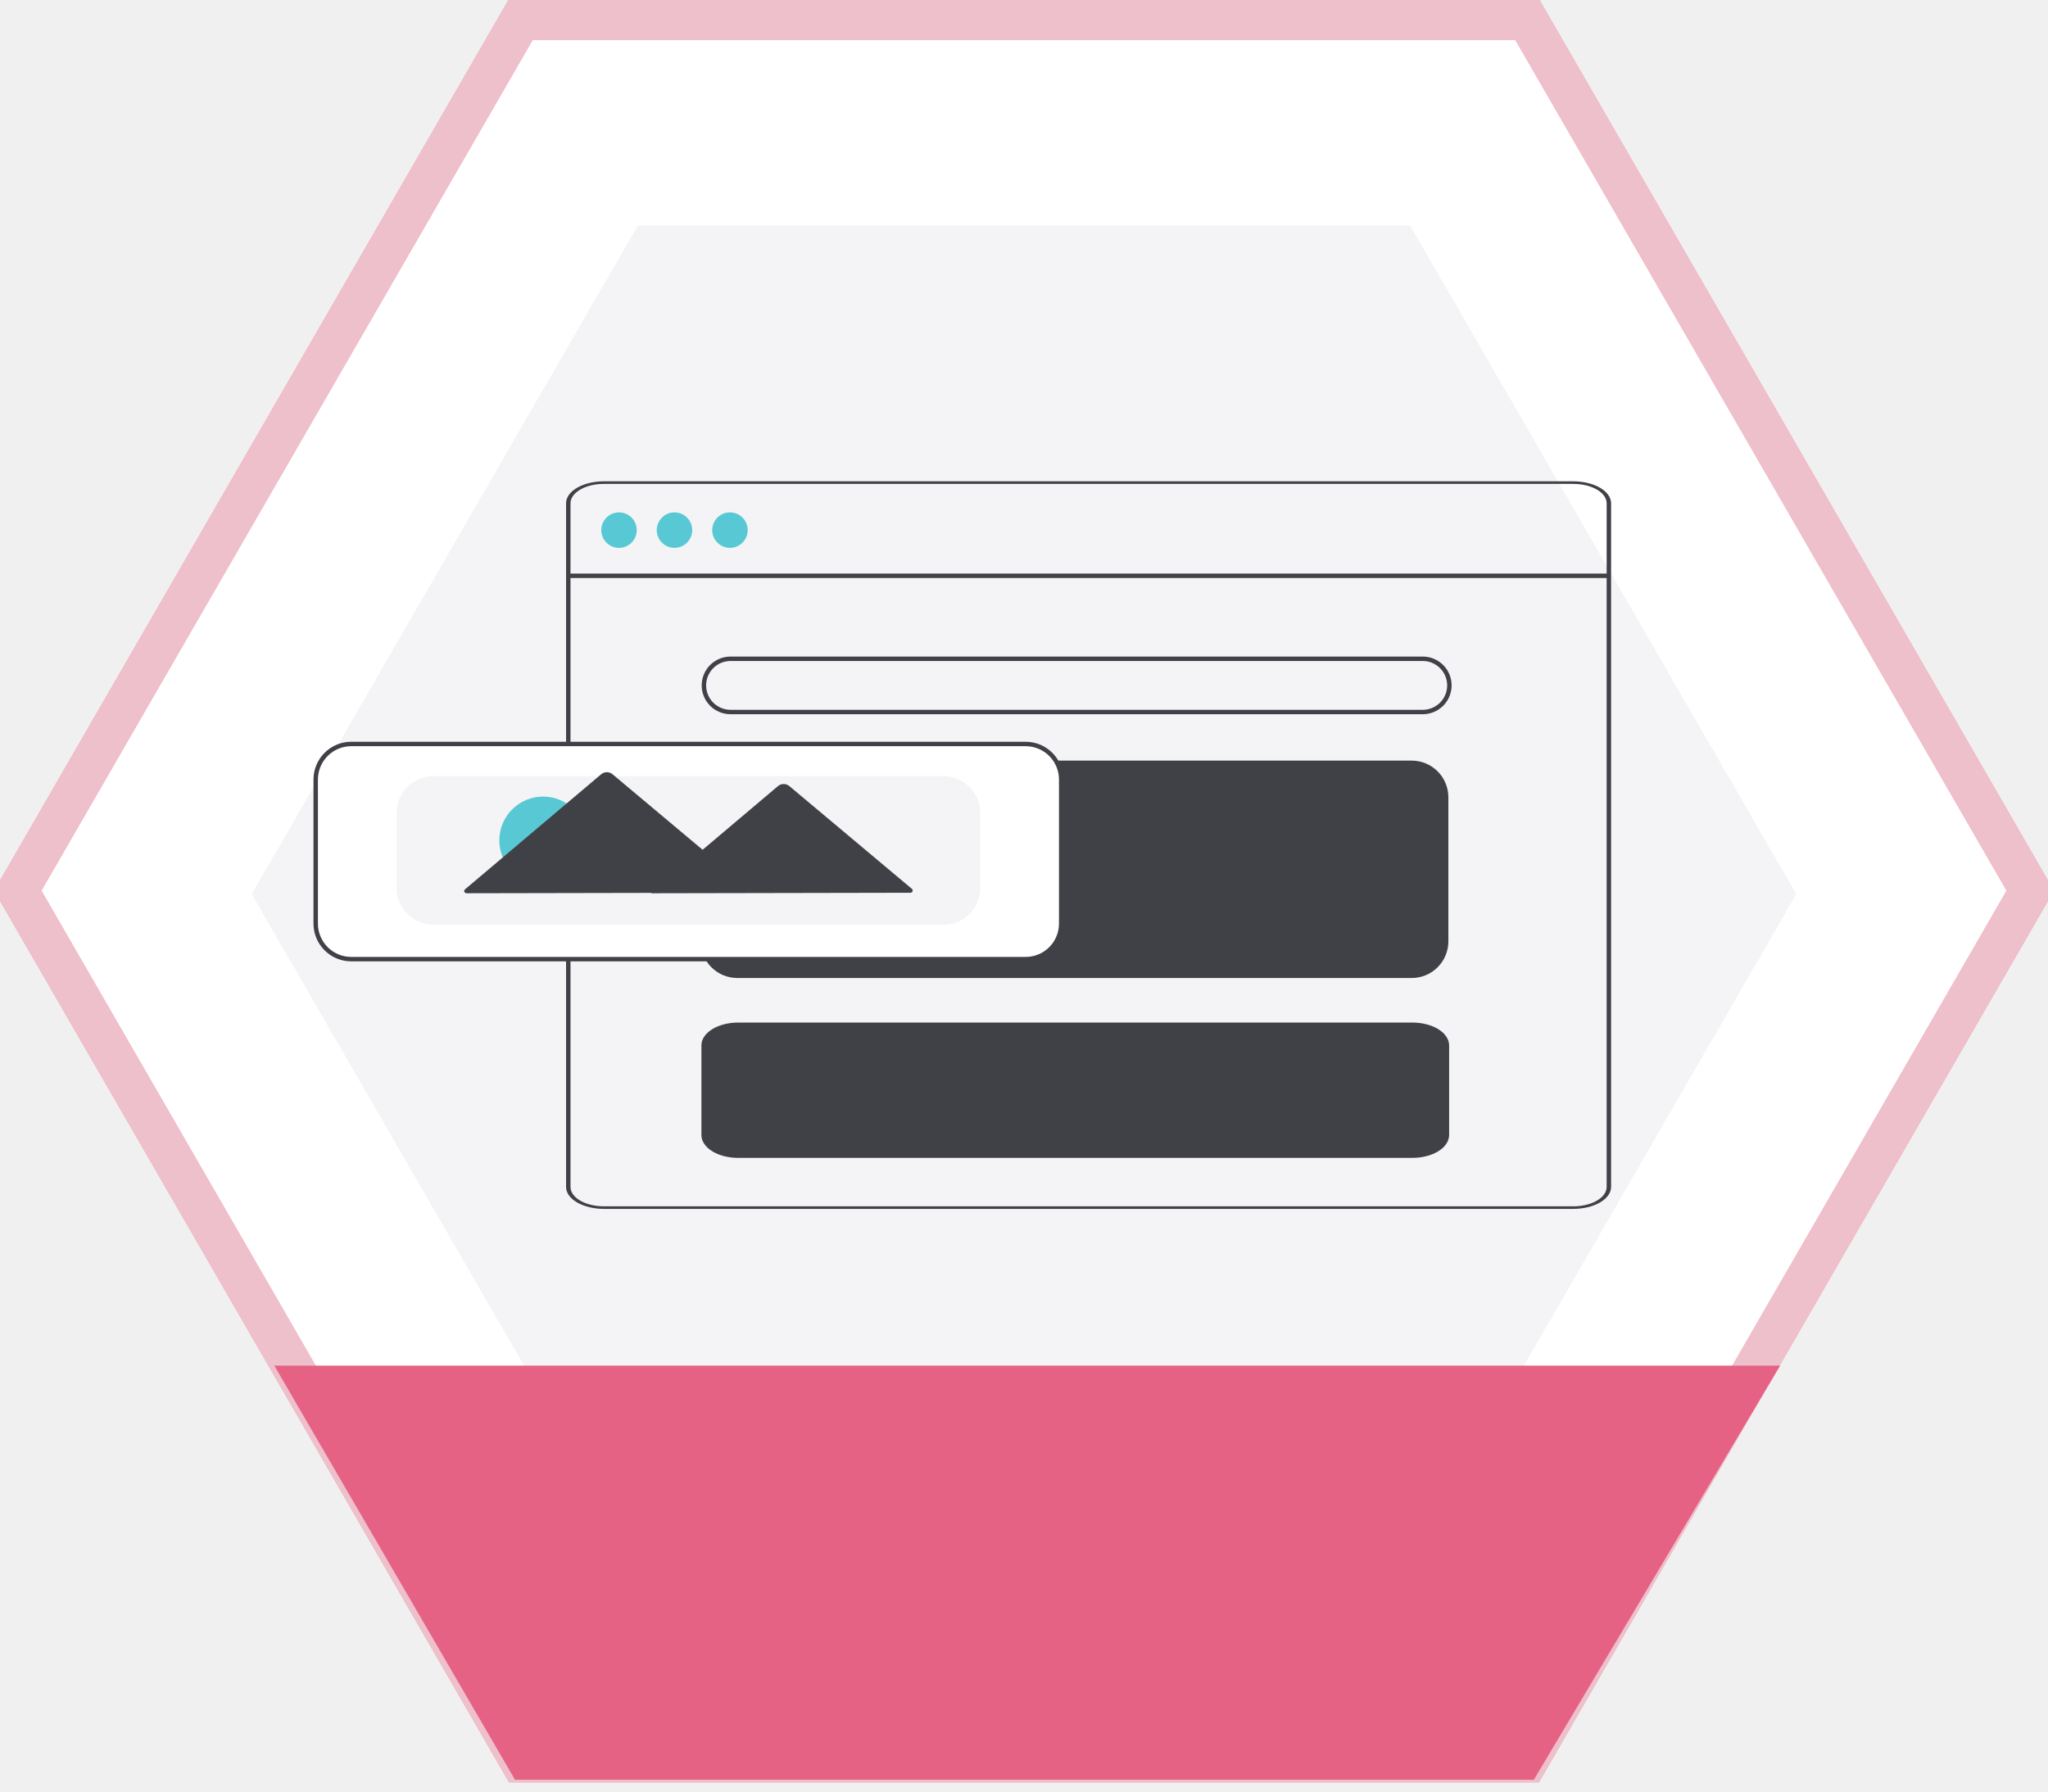
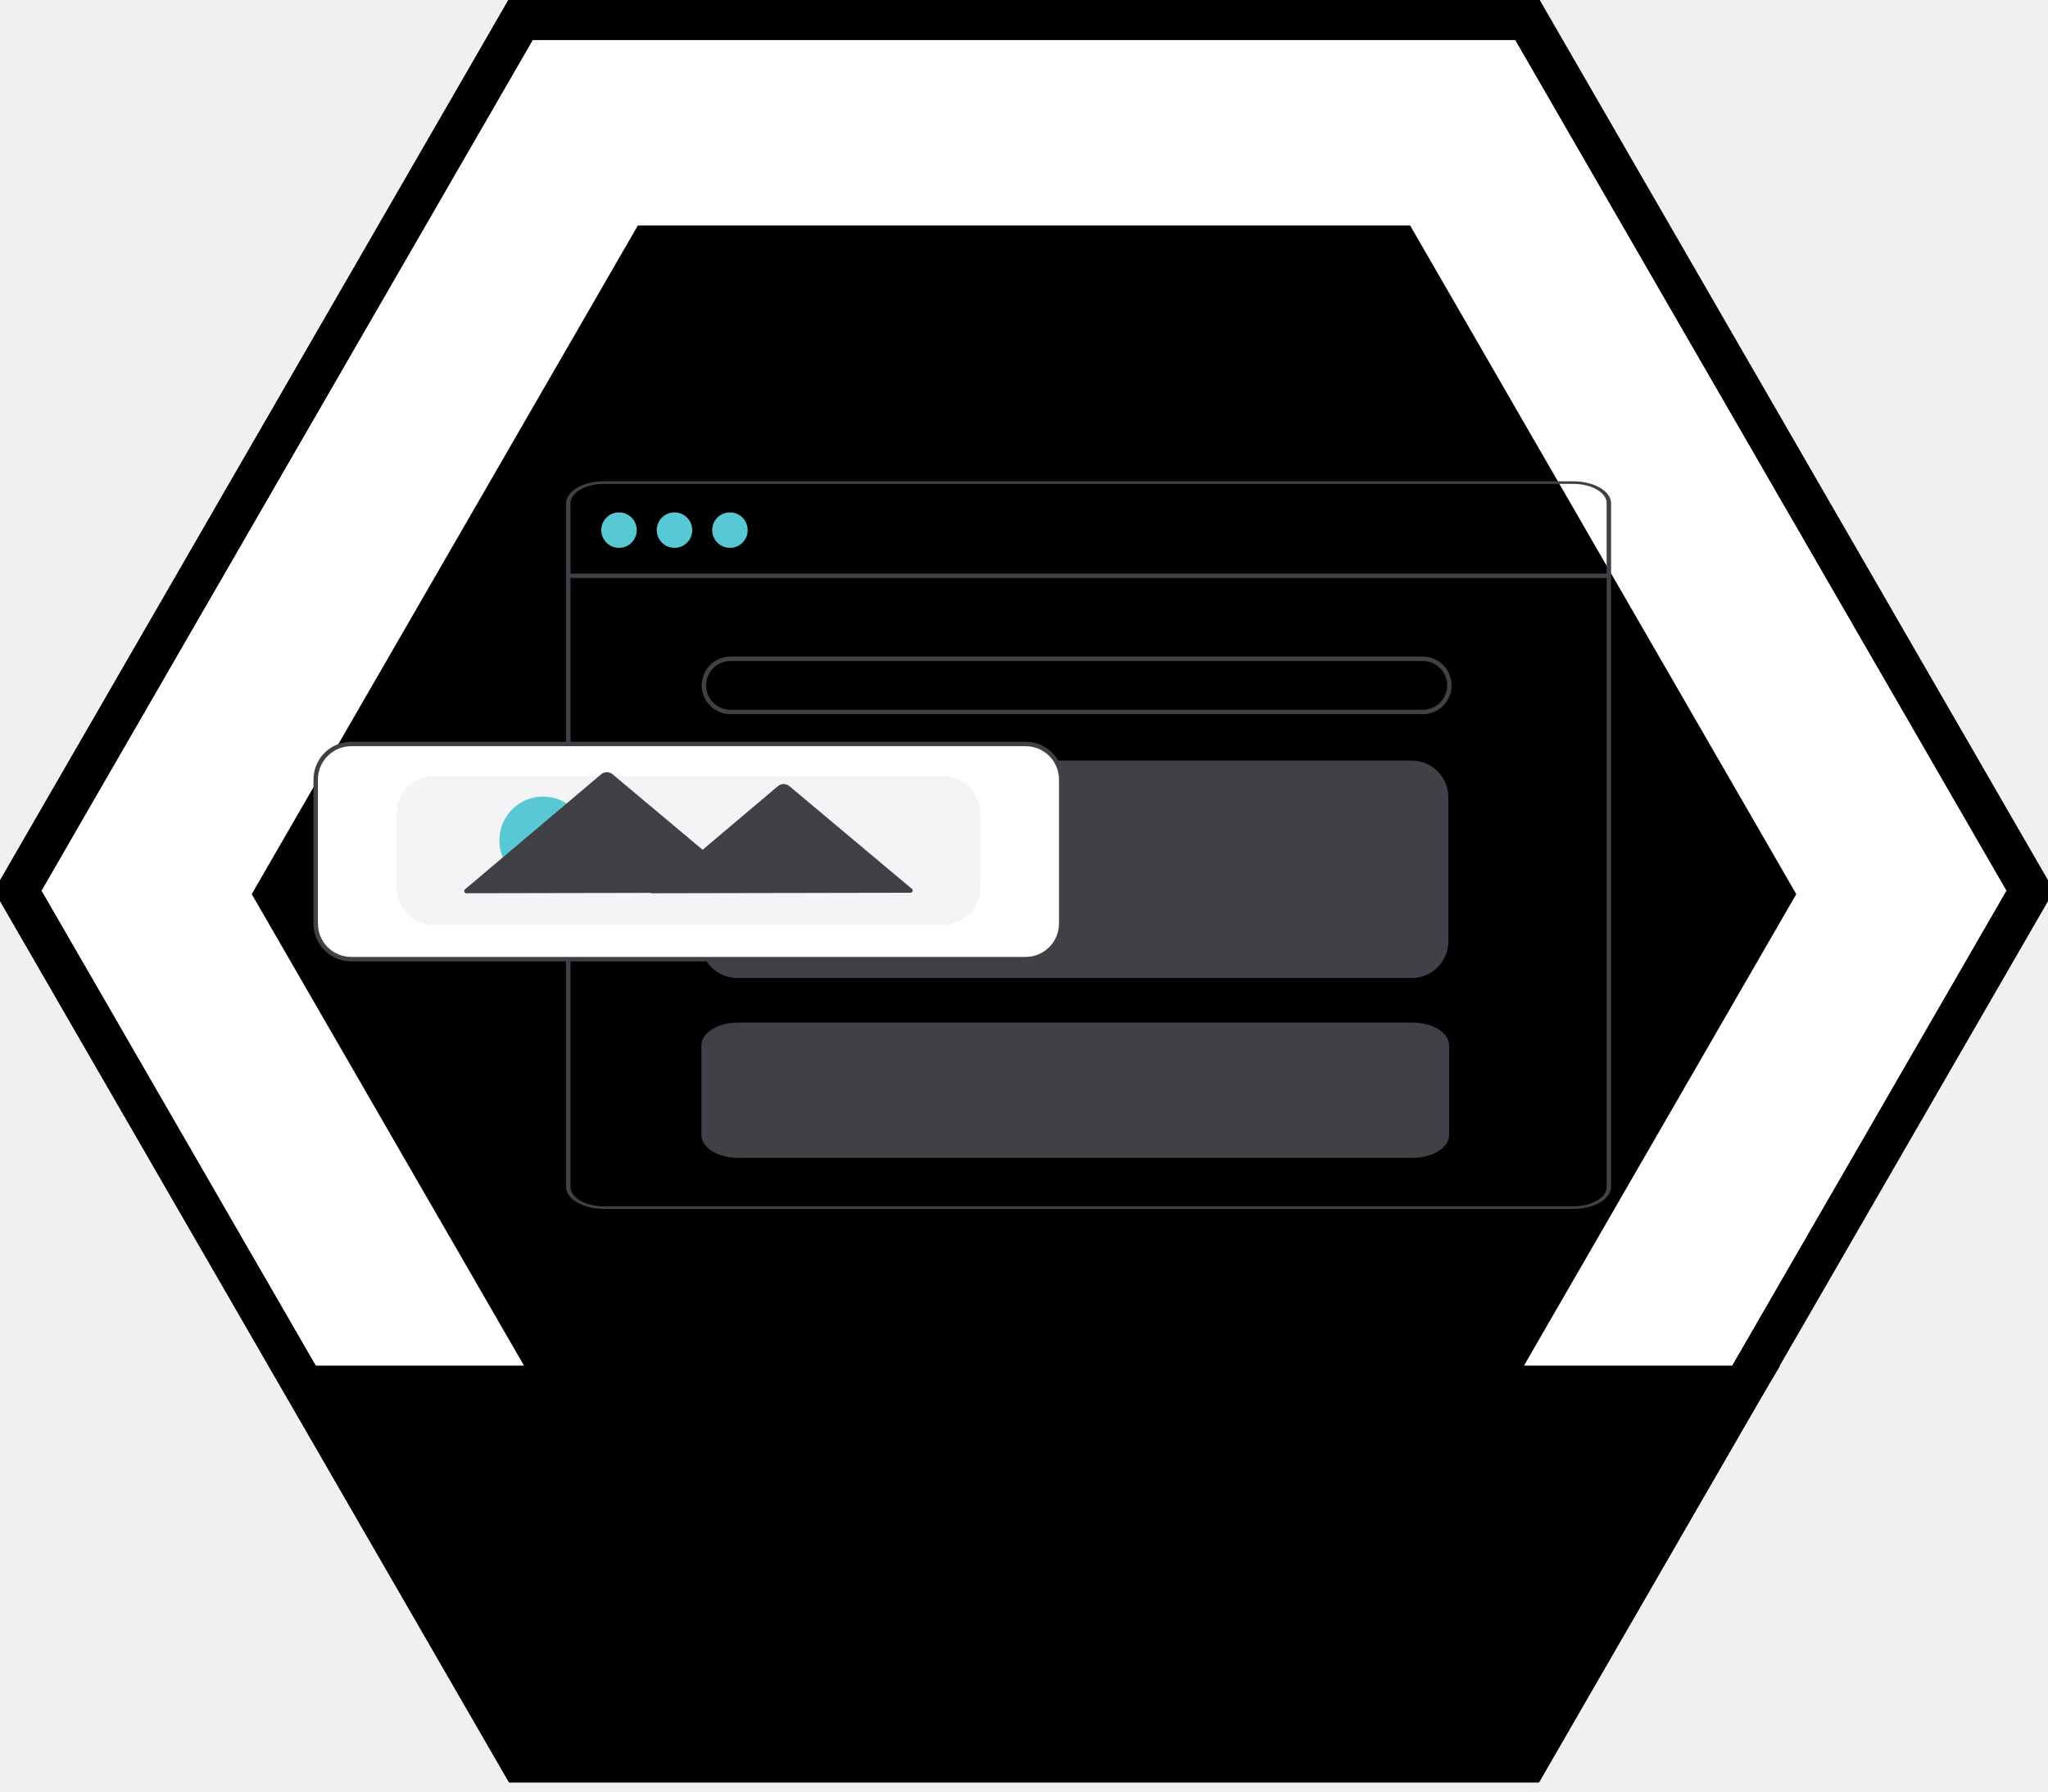
<svg xmlns="http://www.w3.org/2000/svg" class="badge" id="badge" width="400" height="350" viewBox="0 0 400 350" fill="none">
-   <path class="badge-border--hidden" fill="#FFFFFF" d="M298.268 3.795L396.536 174L298.268 344.205L101.732 344.205L3.464 174L101.732 3.795L298.268 3.795Z" stroke="#FF94A9" stroke-width="8" />
-   <path class="badge-border" d="M298.268 3.795L396.536 174L298.268 344.205L101.732 344.205L3.464 174L101.732 3.795L298.268 3.795Z" stroke="#EEC0CC" stroke-width="8" />
-   <path class="badge__bg" d="M124.583 305.3H275.416L350.833 174.674L275.417 44.049H124.583L49.166 174.674L124.583 305.3Z" fill="#F4F4F6" />
-   <path d="M53.575 266.78H347.689L299.581 347.689H100.589L53.575 266.78Z" fill="#E56284" />
+   <path class="badge__border--hidden" fill="#FFFFFF" d="M298.268 3.795L396.536 174L298.268 344.205L101.732 344.205L3.464 174L101.732 3.795L298.268 3.795Z" stroke="currentColor" stroke-width="8" />
+   <path class="badge__border" d="M298.268 3.795L396.536 174L298.268 344.205L101.732 344.205L3.464 174L101.732 3.795L298.268 3.795Z" stroke="currentColor" stroke-width="8" />
+   <path class="badge__bg" d="M124.583 305.3H275.416L350.833 174.674L275.417 44.049H124.583L49.166 174.674L124.583 305.3Z" fill="currentColor" />
+   <path class="badge__label-bg" d="M53.575 266.78H347.689L299.581 347.689H100.589L53.575 266.78Z" fill="currentColor" />
  <path d="M307.298 236.166H117.926C115.973 236.165 114.101 235.713 112.72 234.91C111.339 234.107 110.562 233.018 110.56 231.882V98.313C110.562 97.177 111.339 96.088 112.72 95.285C114.101 94.482 115.973 94.03 117.926 94.029H307.298C309.251 94.03 311.124 94.482 312.505 95.285C313.886 96.088 314.663 97.177 314.665 98.313V231.882C314.663 233.018 313.886 234.107 312.505 234.91C311.124 235.713 309.251 236.165 307.298 236.166V236.166ZM117.926 94.533C116.203 94.534 114.551 94.933 113.332 95.642C112.114 96.35 111.428 97.311 111.426 98.313V231.882C111.428 232.884 112.114 233.845 113.332 234.554C114.551 235.262 116.203 235.661 117.926 235.662H307.298C309.021 235.661 310.674 235.262 311.892 234.554C313.111 233.845 313.796 232.884 313.798 231.882V98.313C313.796 97.311 313.111 96.35 311.892 95.642C310.674 94.933 309.021 94.534 307.298 94.533H117.926Z" fill="#3F4147" />
  <path d="M314.174 112.052H110.935V112.919H314.174V112.052Z" fill="#3F4147" />
  <path d="M120.902 107.029C122.817 107.029 124.369 105.477 124.369 103.563C124.369 101.648 122.817 100.096 120.902 100.096C118.987 100.096 117.435 101.648 117.435 103.563C117.435 105.477 118.987 107.029 120.902 107.029Z" fill="#58C9D4" />
  <path d="M131.736 107.029C133.65 107.029 135.202 105.477 135.202 103.563C135.202 101.648 133.65 100.096 131.736 100.096C129.821 100.096 128.269 101.648 128.269 103.563C128.269 105.477 129.821 107.029 131.736 107.029Z" fill="#58C9D4" />
  <path d="M142.569 107.029C144.484 107.029 146.036 105.477 146.036 103.563C146.036 101.648 144.484 100.096 142.569 100.096C140.654 100.096 139.102 101.648 139.102 103.563C139.102 105.477 140.654 107.029 142.569 107.029Z" fill="#58C9D4" />
  <g class="badge-content">
    <path d="M277.885 139.53H142.682C141.188 139.53 139.755 138.937 138.698 137.88C137.642 136.824 137.048 135.391 137.048 133.897C137.048 132.403 137.642 130.97 138.698 129.913C139.755 128.857 141.188 128.263 142.682 128.263H277.885C279.379 128.263 280.812 128.857 281.869 129.913C282.925 130.97 283.519 132.403 283.519 133.897C283.519 135.391 282.925 136.824 281.869 137.88C280.812 138.937 279.379 139.53 277.885 139.53V139.53ZM142.682 129.13C141.417 129.13 140.205 129.632 139.311 130.526C138.417 131.42 137.915 132.633 137.915 133.897C137.915 135.161 138.417 136.374 139.311 137.268C140.205 138.161 141.417 138.664 142.682 138.664H277.885C279.149 138.664 280.362 138.161 281.256 137.268C282.15 136.374 282.652 135.161 282.652 133.897C282.652 132.633 282.15 131.42 281.256 130.526C280.362 129.632 279.149 129.13 277.885 129.13H142.682Z" fill="#3F4147" />
    <path d="M275.734 191.059H143.997C142.101 191.057 140.284 190.303 138.944 188.962C137.603 187.622 136.849 185.804 136.847 183.909V155.741C136.849 153.846 137.603 152.028 138.944 150.688C140.284 149.347 142.101 148.593 143.997 148.591H275.734C277.63 148.593 279.447 149.347 280.787 150.688C282.128 152.028 282.882 153.846 282.884 155.741V183.909C282.882 185.804 282.128 187.622 280.787 188.962C279.447 190.303 277.63 191.057 275.734 191.059Z" fill="#3F4147" />
    <path d="M275.881 226.199H144.144C142.248 226.198 140.431 225.729 139.09 224.894C137.75 224.06 136.996 222.929 136.994 221.749V204.216C136.996 203.036 137.75 201.905 139.09 201.07C140.431 200.236 142.248 199.767 144.144 199.765H275.881C277.776 199.767 279.594 200.236 280.934 201.07C282.275 201.905 283.029 203.036 283.031 204.216V221.749C283.028 222.929 282.274 224.06 280.934 224.894C279.594 225.729 277.776 226.198 275.881 226.199V226.199Z" fill="#3F4147" />
  </g>
  <g class="badge-popup">
    <path d="M200.332 187.592H68.595C66.7 187.59 64.882 186.836 63.542 185.496C62.201 184.155 61.447 182.338 61.445 180.442V152.275C61.447 150.379 62.201 148.562 63.542 147.221C64.882 145.881 66.7 145.127 68.595 145.125H200.332C202.228 145.127 204.045 145.881 205.386 147.221C206.726 148.562 207.48 150.379 207.482 152.275V180.442C207.48 182.338 206.726 184.155 205.386 185.496C204.045 186.836 202.228 187.59 200.332 187.592V187.592Z" fill="white" />
    <path d="M200.332 187.809H68.595C66.642 187.807 64.769 187.03 63.388 185.649C62.007 184.268 61.23 182.395 61.228 180.442V152.275C61.23 150.321 62.007 148.449 63.388 147.068C64.769 145.687 66.642 144.91 68.595 144.908H200.332C202.285 144.91 204.157 145.687 205.539 147.068C206.92 148.449 207.696 150.321 207.699 152.275V180.442C207.696 182.395 206.92 184.268 205.539 185.649C204.157 187.03 202.285 187.807 200.332 187.809ZM68.595 145.774C66.872 145.776 65.219 146.462 64.001 147.68C62.782 148.899 62.097 150.551 62.095 152.275V180.442C62.097 182.165 62.782 183.818 64.001 185.036C65.219 186.255 66.872 186.94 68.595 186.942H200.332C202.055 186.94 203.707 186.255 204.926 185.036C206.145 183.818 206.83 182.165 206.832 180.442V152.275C206.83 150.551 206.145 148.899 204.926 147.68C203.707 146.462 202.055 145.776 200.332 145.774H68.595Z" fill="#3F4147" />
    <path d="M184.298 180.659H84.629C82.733 180.657 80.916 179.903 79.575 178.562C78.235 177.222 77.481 175.404 77.479 173.509V158.775C77.481 156.879 78.235 155.062 79.575 153.721C80.916 152.381 82.733 151.627 84.629 151.625H184.298C186.194 151.627 188.011 152.381 189.352 153.721C190.692 155.062 191.446 156.879 191.448 158.775V173.509C191.446 175.404 190.692 177.222 189.352 178.562C188.011 179.903 186.194 180.657 184.298 180.659Z" fill="#F4F4F6" />
    <path d="M106.077 172.718C110.8 172.718 114.628 168.889 114.628 164.167C114.628 159.444 110.8 155.616 106.077 155.616C101.355 155.616 97.526 159.444 97.526 164.167C97.526 168.889 101.355 172.718 106.077 172.718Z" fill="#58C9D4" />
    <path d="M178.104 173.642L166.035 163.519L154.173 153.571C153.86 153.309 153.465 153.165 153.056 153.166C152.647 153.167 152.252 153.312 151.94 153.575L140.117 163.569L137.229 166.01L132.875 162.358L119.642 151.26C119.329 150.997 118.933 150.854 118.525 150.855C118.116 150.855 117.721 151.001 117.409 151.264L104.219 162.413L90.821 173.738C90.754 173.796 90.705 173.872 90.682 173.958C90.659 174.044 90.664 174.135 90.694 174.219C90.725 174.302 90.78 174.374 90.853 174.425C90.926 174.476 91.013 174.503 91.102 174.503L118.57 174.45L127.265 174.433L127.18 174.505L153.097 174.455L177.827 174.407C177.916 174.407 178.002 174.38 178.075 174.329C178.148 174.277 178.203 174.205 178.233 174.122C178.264 174.038 178.267 173.947 178.244 173.862C178.221 173.776 178.172 173.699 178.104 173.642V173.642Z" fill="#3F4147" />
  </g>
</svg>
